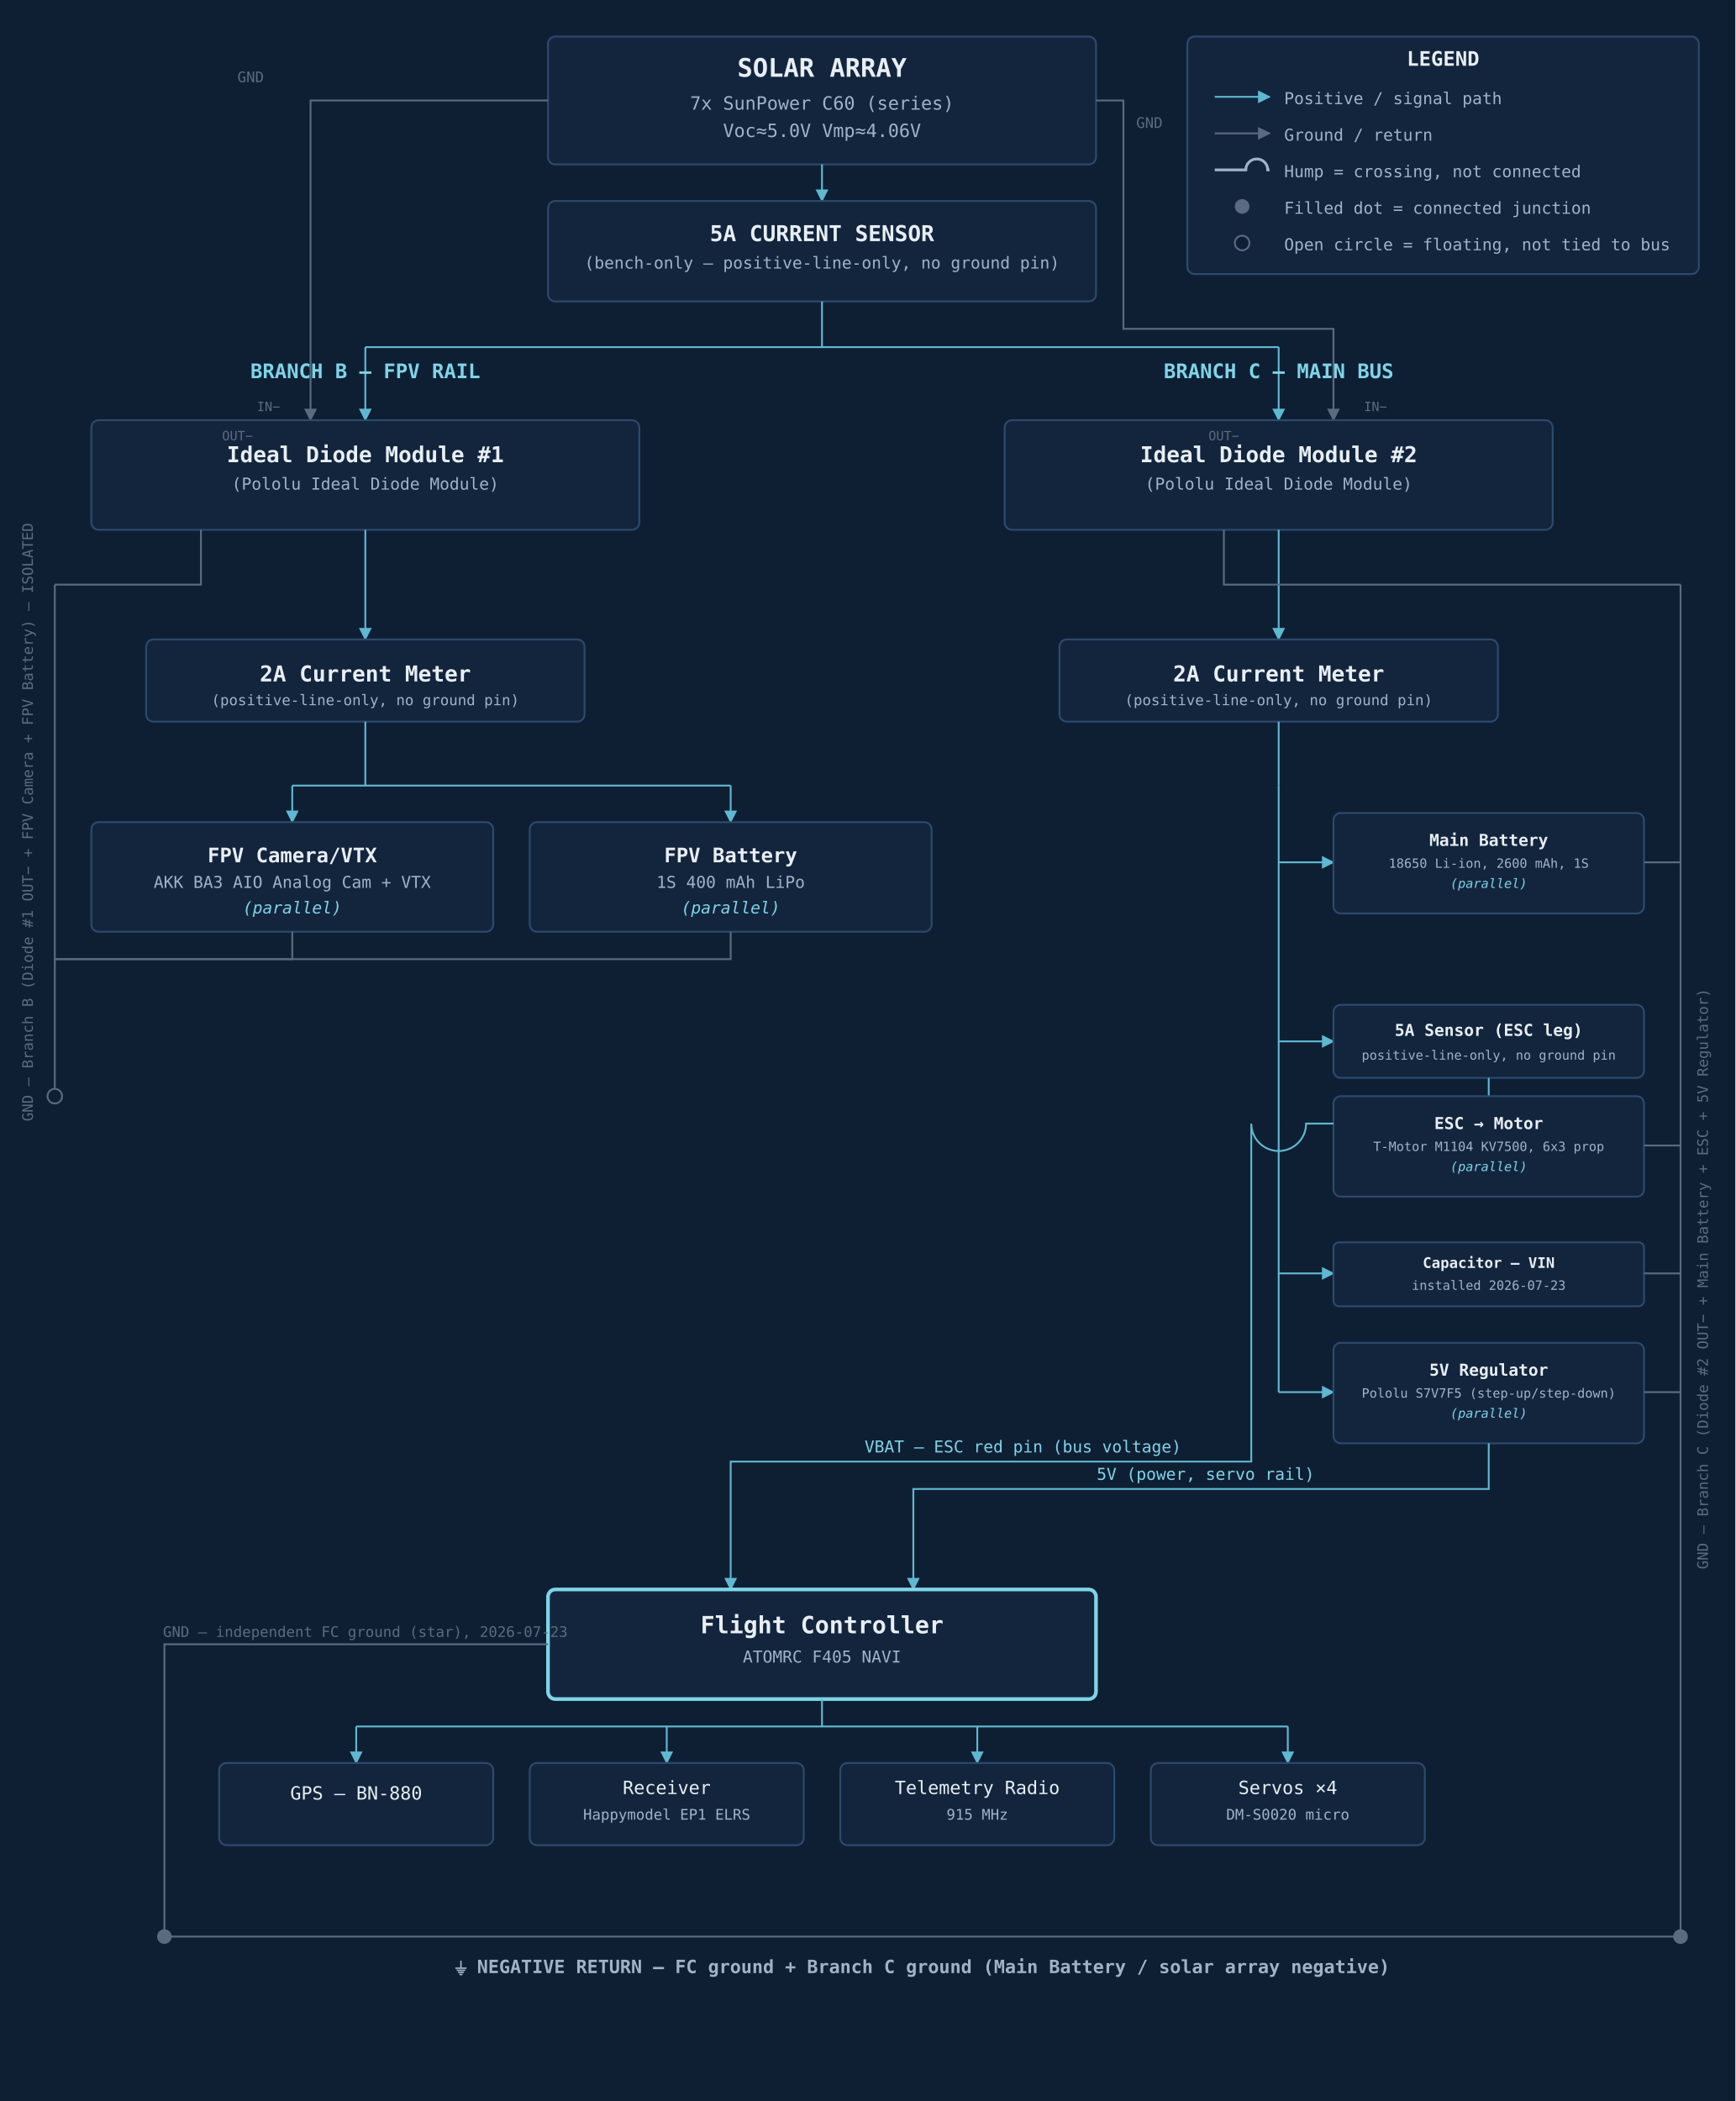
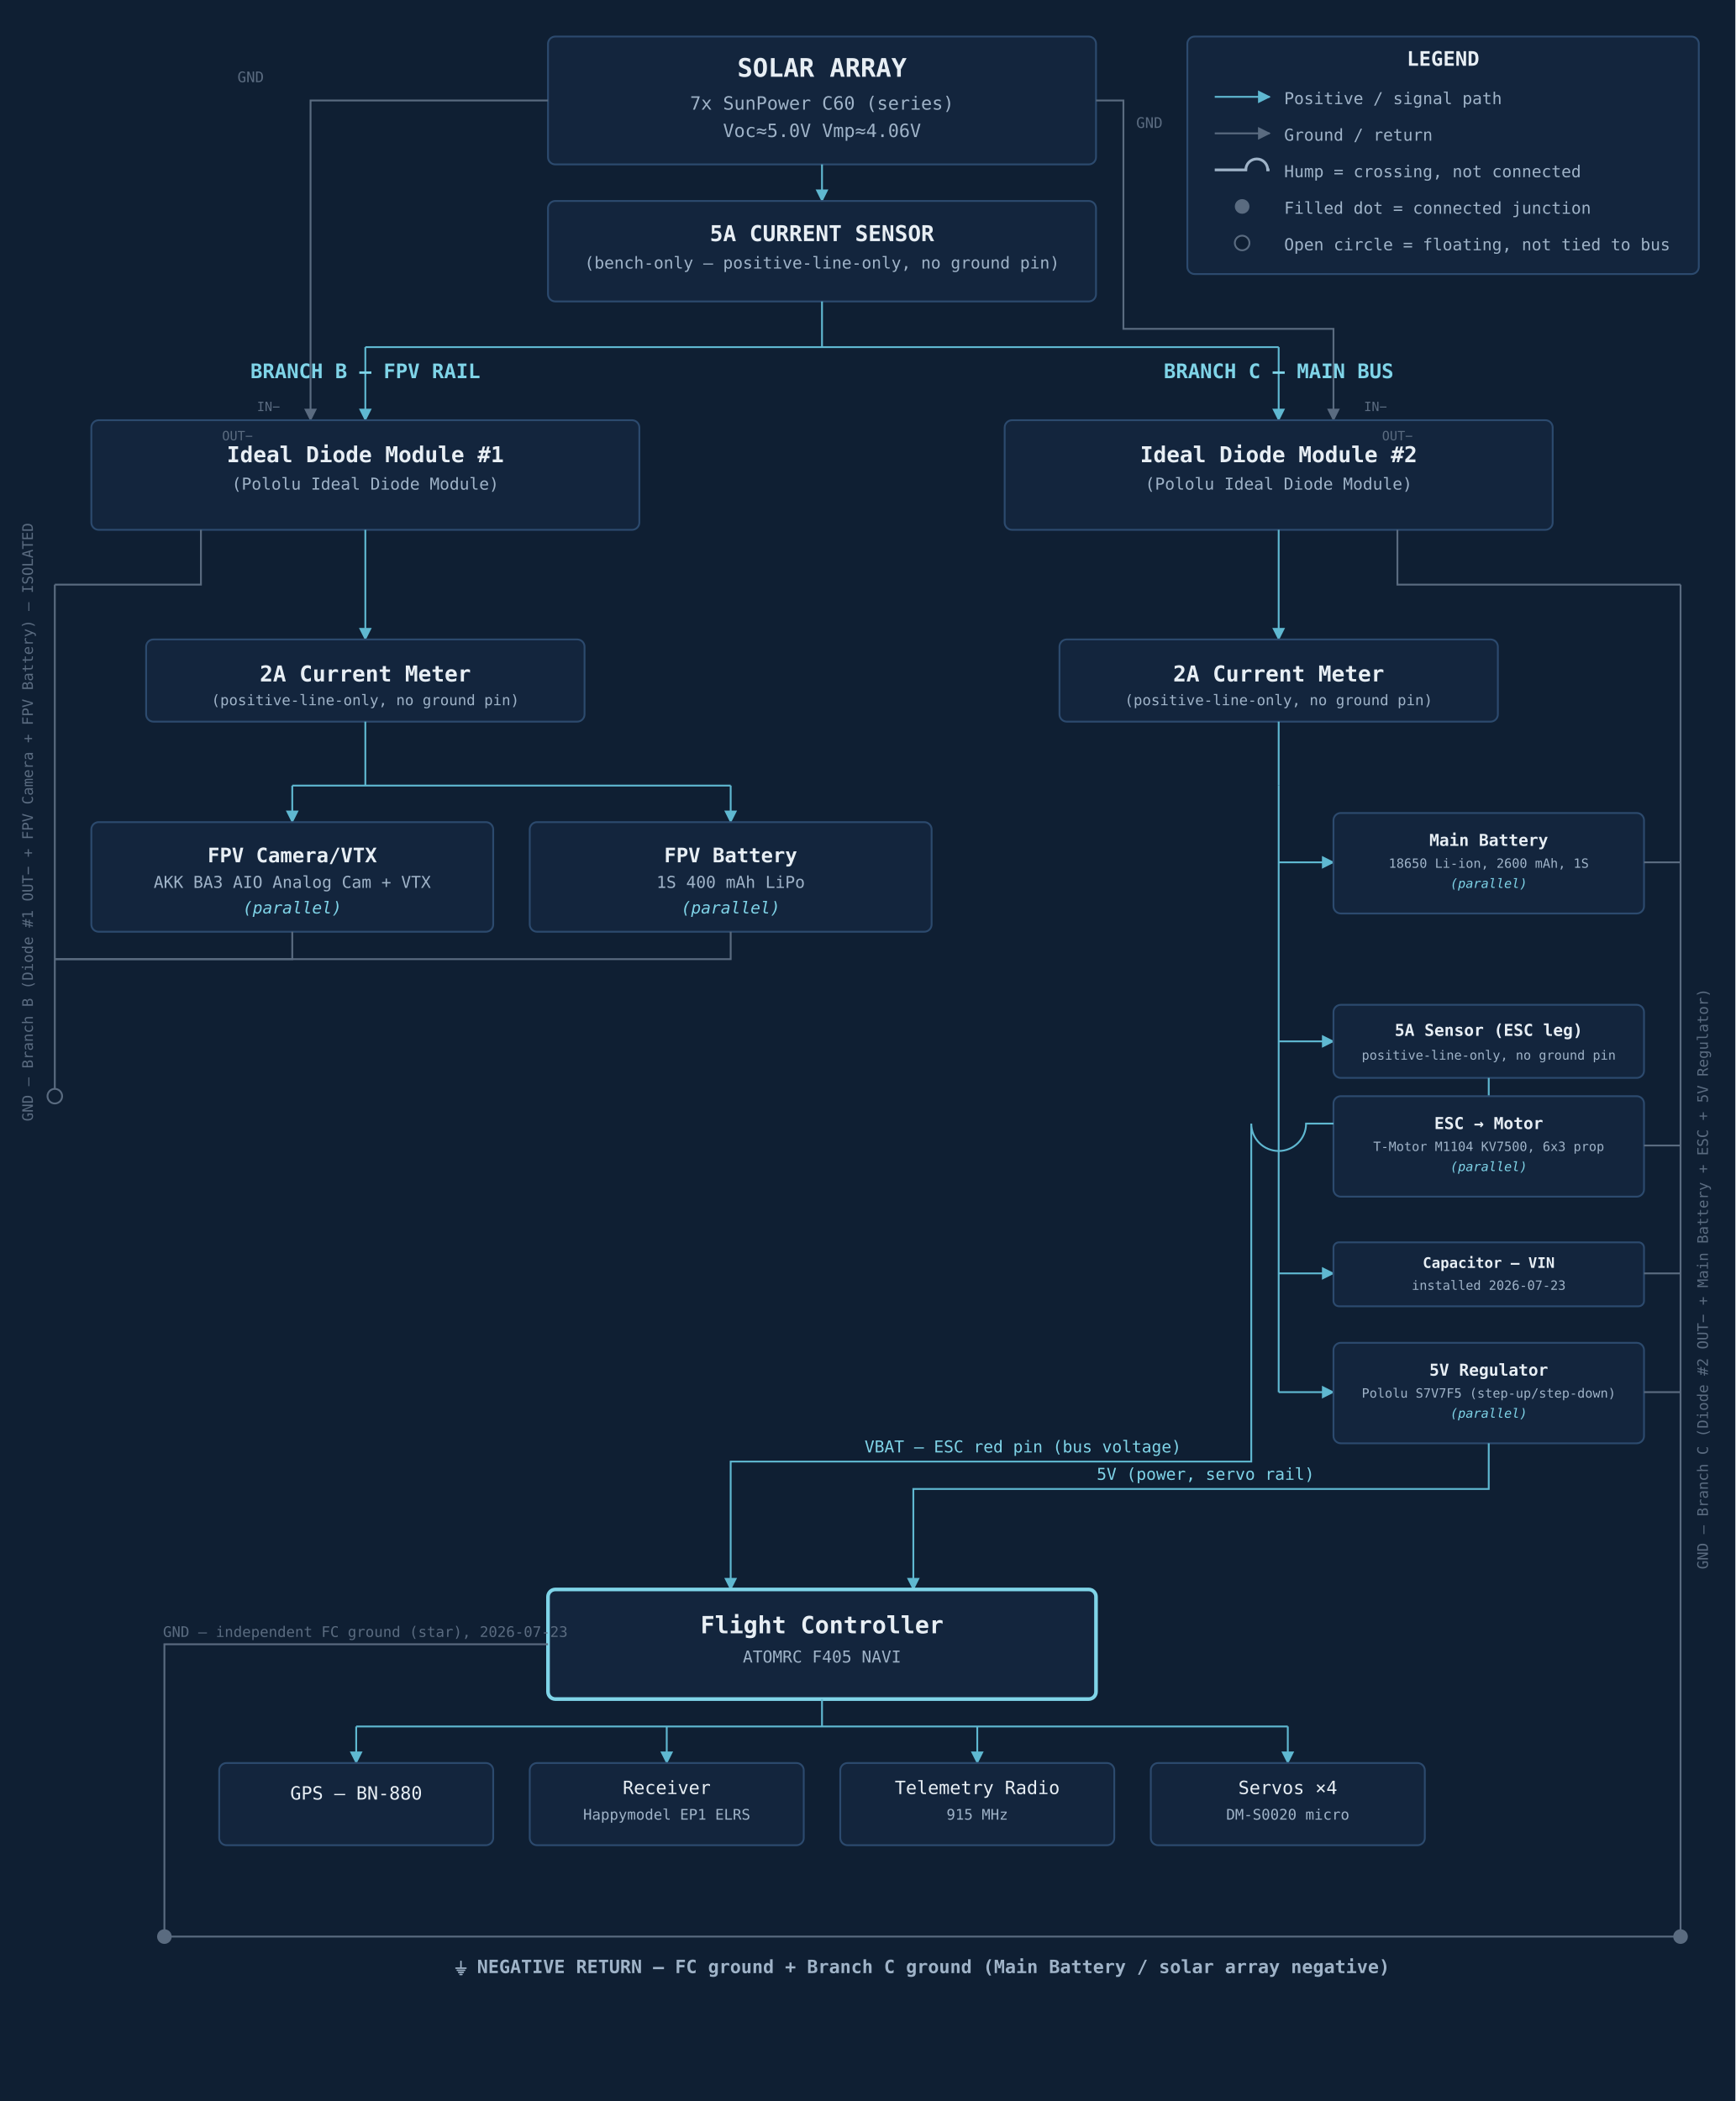
<svg xmlns="http://www.w3.org/2000/svg" viewBox="0 0 950 1150" font-family="Menlo, Consolas, monospace">
  <defs>
    <marker id="arrow" viewBox="0 0 10 10" refX="9" refY="5" markerWidth="7" markerHeight="7" orient="auto-start-reverse">
      <path d="M 0 0 L 10 5 L 0 10 z" fill="#5fb8d1" />
    </marker>
    <marker id="arrow-gray" viewBox="0 0 10 10" refX="9" refY="5" markerWidth="7" markerHeight="7" orient="auto-start-reverse">
      <path d="M 0 0 L 10 5 L 0 10 z" fill="#5a6b80" />
    </marker>
  </defs>
  <rect x="0" y="0" width="950" height="1150" fill="#0f1f33" />
  <rect x="650" y="20" width="280" height="130" rx="4" fill="#13253d" stroke="#2c4a6e" />
  <text x="790" y="36" fill="#e7eef4" font-size="11" font-weight="bold" text-anchor="middle">LEGEND</text>
  <line x1="665" y1="53" x2="695" y2="53" stroke="#5fb8d1" marker-end="url(#arrow)" />
  <text x="703" y="57" fill="#9fb3c8" font-size="9">Positive / signal path</text>
  <line x1="665" y1="73" x2="695" y2="73" stroke="#5a6b80" marker-end="url(#arrow-gray)" />
  <text x="703" y="77" fill="#9fb3c8" font-size="9">Ground / return</text>
  <path d="M 665 93 L 682 93 A 6,6 0 0 1 694 93 L 695 93" fill="none" stroke="#9fb3c8" stroke-width="1.5" />
  <text x="703" y="97" fill="#9fb3c8" font-size="9">Hump = crossing, not connected</text>
  <circle cx="680" cy="113" r="4" fill="#5a6b80" />
  <text x="703" y="117" fill="#9fb3c8" font-size="9">Filled dot = connected junction</text>
  <circle cx="680" cy="133" r="4" fill="#0f1f33" stroke="#5a6b80" />
  <text x="703" y="137" fill="#9fb3c8" font-size="9">Open circle = floating, not tied to bus</text>
  <rect x="300" y="20" width="300" height="70" rx="4" fill="#13253d" stroke="#2c4a6e" />
  <text x="450" y="42" fill="#e7eef4" font-size="14" font-weight="bold" text-anchor="middle">SOLAR ARRAY</text>
  <text x="450" y="60" fill="#9fb3c8" font-size="10" text-anchor="middle">7x SunPower C60 (series)</text>
  <text x="450" y="75" fill="#9fb3c8" font-size="10" text-anchor="middle">Voc≈5.0V  Vmp≈4.06V</text>
  <line x1="450" y1="90" x2="450" y2="110" stroke="#5fb8d1" marker-end="url(#arrow)" />
  <polyline points="300,55 170,55 170,230" fill="none" stroke="#5a6b80" marker-end="url(#arrow-gray)" />
  <text x="130" y="45" fill="#5a6b80" font-size="8">GND</text>
  <text x="147" y="225" fill="#5a6b80" font-size="7" text-anchor="middle">IN−</text>
  <path d="M 600,55 L 615,55 L 615,180 L 730,180 L 730,230" fill="none" stroke="#5a6b80" marker-end="url(#arrow-gray)" />
  <text x="622" y="70" fill="#5a6b80" font-size="8">GND</text>
  <text x="753" y="225" fill="#5a6b80" font-size="7" text-anchor="middle">IN−</text>
  <rect x="300" y="110" width="300" height="55" rx="4" fill="#13253d" stroke="#2c4a6e" />
  <text x="450" y="132" fill="#e7eef4" font-size="12" font-weight="bold" text-anchor="middle">5A CURRENT SENSOR</text>
  <text x="450" y="147" fill="#9fb3c8" font-size="9" text-anchor="middle">(bench-only — positive-line-only, no ground pin)</text>
  <line x1="450" y1="165" x2="450" y2="190" stroke="#5fb8d1" />
  <line x1="200" y1="190" x2="700" y2="190" stroke="#5fb8d1" />
  <line x1="200" y1="190" x2="200" y2="230" stroke="#5fb8d1" marker-end="url(#arrow)" />
  <line x1="700" y1="190" x2="700" y2="230" stroke="#5fb8d1" marker-end="url(#arrow)" />
  <text x="200" y="207" fill="#7fd4e8" font-size="11" font-weight="bold" text-anchor="middle">BRANCH B — FPV RAIL</text>
  <text x="700" y="207" fill="#7fd4e8" font-size="11" font-weight="bold" text-anchor="middle">BRANCH C — MAIN BUS</text>
  <rect x="50" y="230" width="300" height="60" rx="4" fill="#13253d" stroke="#2c4a6e" />
  <text x="200" y="253" fill="#e7eef4" font-size="12" font-weight="bold" text-anchor="middle">Ideal Diode Module #1</text>
  <text x="200" y="268" fill="#9fb3c8" font-size="9" text-anchor="middle">(Pololu Ideal Diode Module)</text>
  <text x="130" y="241" fill="#5a6b80" font-size="7" text-anchor="middle">OUT−</text>
  <line x1="200" y1="290" x2="200" y2="350" stroke="#5fb8d1" marker-end="url(#arrow)" />
  <path d="M 110,290 L 110,320 L 30,320" fill="none" stroke="#5a6b80" />
  <rect x="80" y="350" width="240" height="45" rx="4" fill="#13253d" stroke="#2c4a6e" />
  <text x="200" y="373" fill="#e7eef4" font-size="12" font-weight="bold" text-anchor="middle">2A Current Meter</text>
  <text x="200" y="386" fill="#9fb3c8" font-size="8" text-anchor="middle">(positive-line-only, no ground pin)</text>
  <line x1="200" y1="395" x2="200" y2="430" stroke="#5fb8d1" />
  <line x1="160" y1="430" x2="400" y2="430" stroke="#5fb8d1" />
  <line x1="160" y1="430" x2="160" y2="450" stroke="#5fb8d1" marker-end="url(#arrow)" />
  <line x1="400" y1="430" x2="400" y2="450" stroke="#5fb8d1" marker-end="url(#arrow)" />
  <rect x="50" y="450" width="220" height="60" rx="4" fill="#13253d" stroke="#2c4a6e" />
  <text x="160" y="472" fill="#e7eef4" font-size="11" font-weight="bold" text-anchor="middle">FPV Camera/VTX</text>
  <text x="160" y="486" fill="#9fb3c8" font-size="9" text-anchor="middle">AKK BA3 AIO Analog Cam + VTX</text>
  <text x="160" y="500" fill="#7fd4e8" font-size="9" font-style="italic" text-anchor="middle">(parallel)</text>
  <rect x="290" y="450" width="220" height="60" rx="4" fill="#13253d" stroke="#2c4a6e" />
  <text x="400" y="472" fill="#e7eef4" font-size="11" font-weight="bold" text-anchor="middle">FPV Battery</text>
  <text x="400" y="486" fill="#9fb3c8" font-size="9" text-anchor="middle">1S 400 mAh LiPo</text>
  <text x="400" y="500" fill="#7fd4e8" font-size="9" font-style="italic" text-anchor="middle">(parallel)</text>
  <path d="M 160,510 L 160,525 L 30,525" fill="none" stroke="#5a6b80" />
  <path d="M 400,510 L 400,525 L 30,525" fill="none" stroke="#5a6b80" />
  <line x1="30" y1="320" x2="30" y2="600" stroke="#5a6b80" />
  <circle cx="30" cy="600" r="4" fill="#0f1f33" stroke="#5a6b80" />
  <text x="18" y="450" fill="#5a6b80" font-size="8" text-anchor="middle" transform="rotate(-90 18 450)">GND — Branch B (Diode #1 OUT− + FPV Camera + FPV Battery) — ISOLATED</text>
  <rect x="550" y="230" width="300" height="60" rx="4" fill="#13253d" stroke="#2c4a6e" />
  <text x="700" y="253" fill="#e7eef4" font-size="12" font-weight="bold" text-anchor="middle">Ideal Diode Module #2</text>
  <text x="700" y="268" fill="#9fb3c8" font-size="9" text-anchor="middle">(Pololu Ideal Diode Module)</text>
-   <text x="670" y="241" fill="#5a6b80" font-size="7" text-anchor="middle">OUT−</text>
+   <text x="765" y="241" fill="#5a6b80" font-size="7" text-anchor="middle">OUT−</text>
  <line x1="700" y1="290" x2="700" y2="350" stroke="#5fb8d1" marker-end="url(#arrow)" />
-   <path d="M 670,290 L 670,320 L 920,320" fill="none" stroke="#5a6b80" />
+   <path d="M 765,290 L 765,320 L 920,320" fill="none" stroke="#5a6b80" />
  <rect x="580" y="350" width="240" height="45" rx="4" fill="#13253d" stroke="#2c4a6e" />
  <text x="700" y="373" fill="#e7eef4" font-size="12" font-weight="bold" text-anchor="middle">2A Current Meter</text>
  <text x="700" y="386" fill="#9fb3c8" font-size="8" text-anchor="middle">(positive-line-only, no ground pin)</text>
  <line x1="700" y1="395" x2="700" y2="430" stroke="#5fb8d1" />
  <line x1="700" y1="430" x2="700" y2="762" stroke="#5fb8d1" />
  <line x1="700" y1="472" x2="730" y2="472" stroke="#5fb8d1" marker-end="url(#arrow)" />
  <line x1="700" y1="570" x2="730" y2="570" stroke="#5fb8d1" marker-end="url(#arrow)" />
  <line x1="700" y1="697" x2="730" y2="697" stroke="#5fb8d1" marker-end="url(#arrow)" />
  <line x1="700" y1="762" x2="730" y2="762" stroke="#5fb8d1" marker-end="url(#arrow)" />
  <rect x="730" y="445" width="170" height="55" rx="4" fill="#13253d" stroke="#2c4a6e" />
  <text x="815" y="463" fill="#e7eef4" font-size="9" font-weight="bold" text-anchor="middle">Main Battery</text>
  <text x="815" y="475" fill="#9fb3c8" font-size="7" text-anchor="middle">18650 Li-ion, 2600 mAh, 1S</text>
  <text x="815" y="486" fill="#7fd4e8" font-size="7" font-style="italic" text-anchor="middle">(parallel)</text>
  <path d="M 900,472 L 920,472" fill="none" stroke="#5a6b80" />
  <rect x="730" y="550" width="170" height="40" rx="4" fill="#13253d" stroke="#2c4a6e" />
  <text x="815" y="567" fill="#e7eef4" font-size="9" font-weight="bold" text-anchor="middle">5A Sensor (ESC leg)</text>
  <text x="815" y="580" fill="#9fb3c8" font-size="7" text-anchor="middle">positive-line-only, no ground pin</text>
  <line x1="815" y1="590" x2="815" y2="600" stroke="#5fb8d1" />
  <rect x="730" y="600" width="170" height="55" rx="4" fill="#13253d" stroke="#2c4a6e" />
  <text x="815" y="618" fill="#e7eef4" font-size="9" font-weight="bold" text-anchor="middle">ESC → Motor</text>
  <text x="815" y="630" fill="#9fb3c8" font-size="7" text-anchor="middle">T-Motor M1104 KV7500, 6x3 prop</text>
  <text x="815" y="641" fill="#7fd4e8" font-size="7" font-style="italic" text-anchor="middle">(parallel)</text>
  <path d="M 900,627 L 920,627" fill="none" stroke="#5a6b80" />
  <path d="M 730,615 L 715,615 A 8,8 0 0 1 685,615 L 685,800 L 400,800 L 400,870" fill="none" stroke="#5fb8d1" marker-end="url(#arrow)" />
  <text x="560" y="795" fill="#7fd4e8" font-size="9" text-anchor="middle">VBAT — ESC red pin (bus voltage)</text>
  <rect x="730" y="680" width="170" height="35" rx="3" fill="#13253d" stroke="#2c4a6e" />
  <text x="815" y="694" fill="#e7eef4" font-size="8" font-weight="bold" text-anchor="middle">Capacitor — VIN</text>
  <text x="815" y="706" fill="#9fb3c8" font-size="7" text-anchor="middle">installed 2026-07-23</text>
  <path d="M 900,697 L 920,697" fill="none" stroke="#5a6b80" />
  <rect x="730" y="735" width="170" height="55" rx="4" fill="#13253d" stroke="#2c4a6e" />
  <text x="815" y="753" fill="#e7eef4" font-size="9" font-weight="bold" text-anchor="middle">5V Regulator</text>
  <text x="815" y="765" fill="#9fb3c8" font-size="7" text-anchor="middle">Pololu S7V7F5 (step-up/step-down)</text>
  <text x="815" y="776" fill="#7fd4e8" font-size="7" font-style="italic" text-anchor="middle">(parallel)</text>
  <path d="M 900,762 L 920,762" fill="none" stroke="#5a6b80" />
  <path d="M 815,790 L 815,815 L 500,815 L 500,870" fill="none" stroke="#5fb8d1" marker-end="url(#arrow)" />
  <text x="660" y="810" fill="#7fd4e8" font-size="9" text-anchor="middle">5V (power, servo rail)</text>
  <line x1="920" y1="320" x2="920" y2="1060" stroke="#5a6b80" />
  <text x="935" y="700" fill="#5a6b80" font-size="8" text-anchor="middle" transform="rotate(-90 935 700)">GND — Branch C (Diode #2 OUT− + Main Battery + ESC + 5V Regulator)</text>
  <rect x="300" y="870" width="300" height="60" rx="4" fill="#13253d" stroke="#7fd4e8" stroke-width="2" />
  <text x="450" y="894" fill="#e7eef4" font-size="13" font-weight="bold" text-anchor="middle">Flight Controller</text>
  <text x="450" y="910" fill="#9fb3c8" font-size="9" text-anchor="middle">ATOMRC F405 NAVI</text>
  <path d="M 300,900 L 90,900 L 90,1060" fill="none" stroke="#5a6b80" />
  <text x="200" y="896" fill="#5a6b80" font-size="8" text-anchor="middle">GND — independent FC ground (star), 2026-07-23</text>
  <line x1="450" y1="930" x2="450" y2="945" stroke="#5fb8d1" />
  <line x1="195" y1="945" x2="705" y2="945" stroke="#5fb8d1" />
  <line x1="195" y1="945" x2="195" y2="965" stroke="#5fb8d1" marker-end="url(#arrow)" />
  <line x1="365" y1="945" x2="365" y2="965" stroke="#5fb8d1" marker-end="url(#arrow)" />
  <line x1="535" y1="945" x2="535" y2="965" stroke="#5fb8d1" marker-end="url(#arrow)" />
  <line x1="705" y1="945" x2="705" y2="965" stroke="#5fb8d1" marker-end="url(#arrow)" />
  <rect x="120" y="965" width="150" height="45" rx="4" fill="#13253d" stroke="#2c4a6e" />
  <text x="195" y="985" fill="#e7eef4" font-size="10" text-anchor="middle">GPS — BN-880</text>
  <rect x="290" y="965" width="150" height="45" rx="4" fill="#13253d" stroke="#2c4a6e" />
  <text x="365" y="982" fill="#e7eef4" font-size="10" text-anchor="middle">Receiver</text>
  <text x="365" y="996" fill="#9fb3c8" font-size="8" text-anchor="middle">Happymodel EP1 ELRS</text>
  <rect x="460" y="965" width="150" height="45" rx="4" fill="#13253d" stroke="#2c4a6e" />
  <text x="535" y="982" fill="#e7eef4" font-size="10" text-anchor="middle">Telemetry Radio</text>
  <text x="535" y="996" fill="#9fb3c8" font-size="8" text-anchor="middle">915 MHz</text>
  <rect x="630" y="965" width="150" height="45" rx="4" fill="#13253d" stroke="#2c4a6e" />
  <text x="705" y="982" fill="#e7eef4" font-size="10" text-anchor="middle">Servos ×4</text>
  <text x="705" y="996" fill="#9fb3c8" font-size="8" text-anchor="middle">DM-S0020 micro</text>
  <line x1="90" y1="1060" x2="920" y2="1060" stroke="#5a6b80" />
  <circle cx="90" cy="1060" r="4" fill="#5a6b80" />
  <circle cx="920" cy="1060" r="4" fill="#5a6b80" />
  <text x="505" y="1080" fill="#9fb3c8" font-size="10" font-weight="bold" text-anchor="middle">⏚ NEGATIVE RETURN — FC ground + Branch C ground (Main Battery / solar array negative)</text>
</svg>
